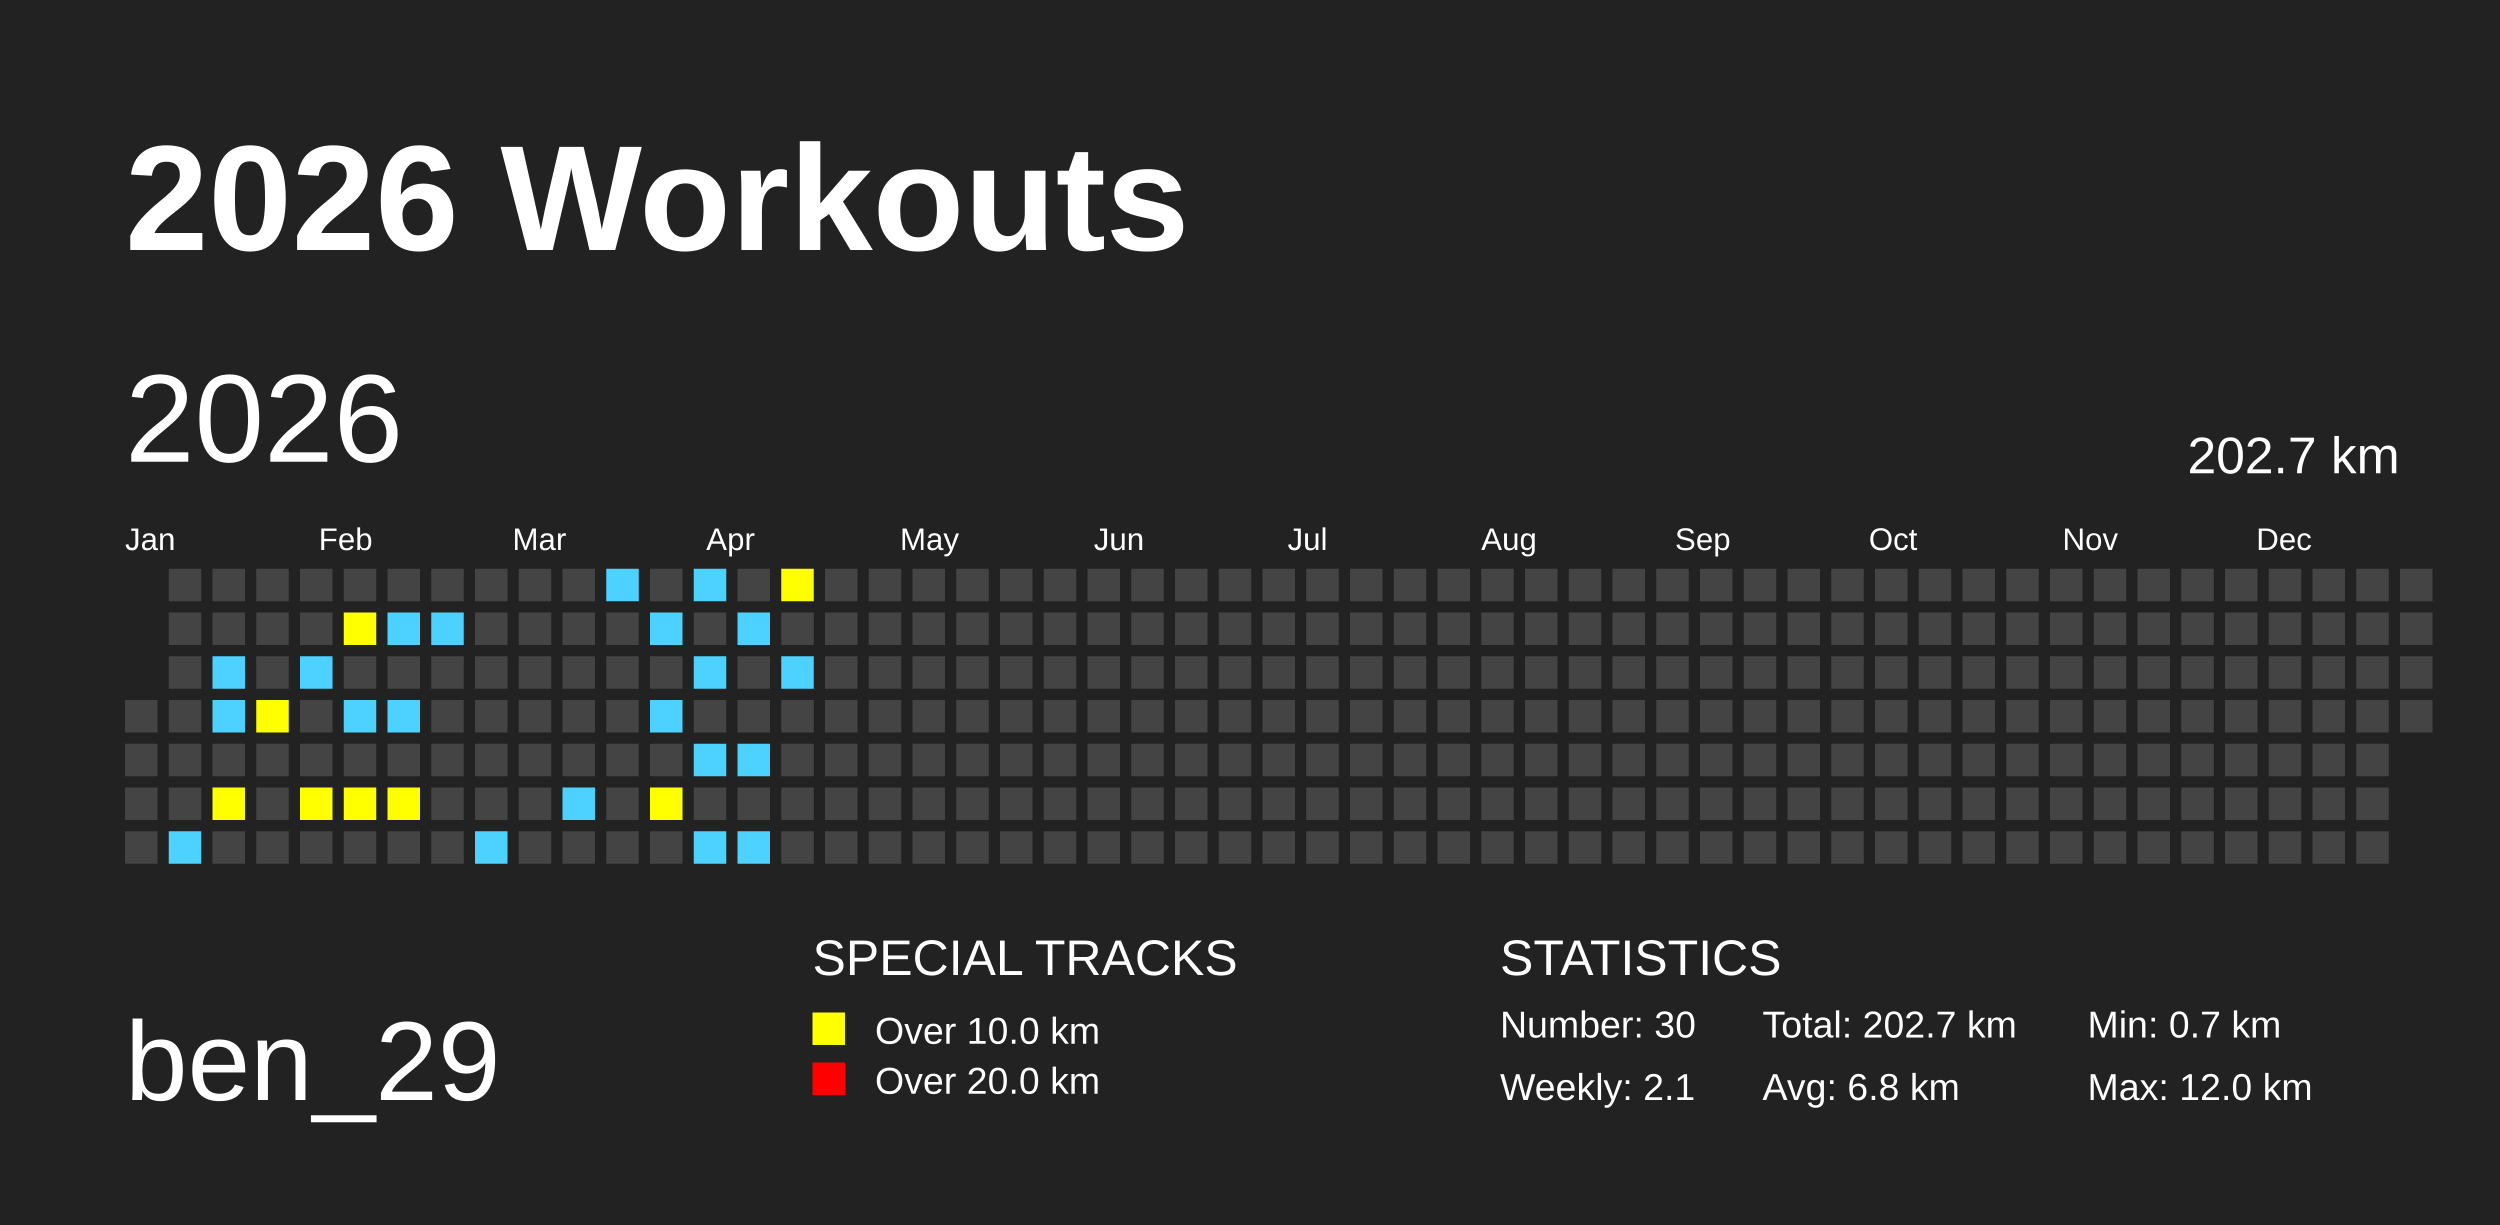
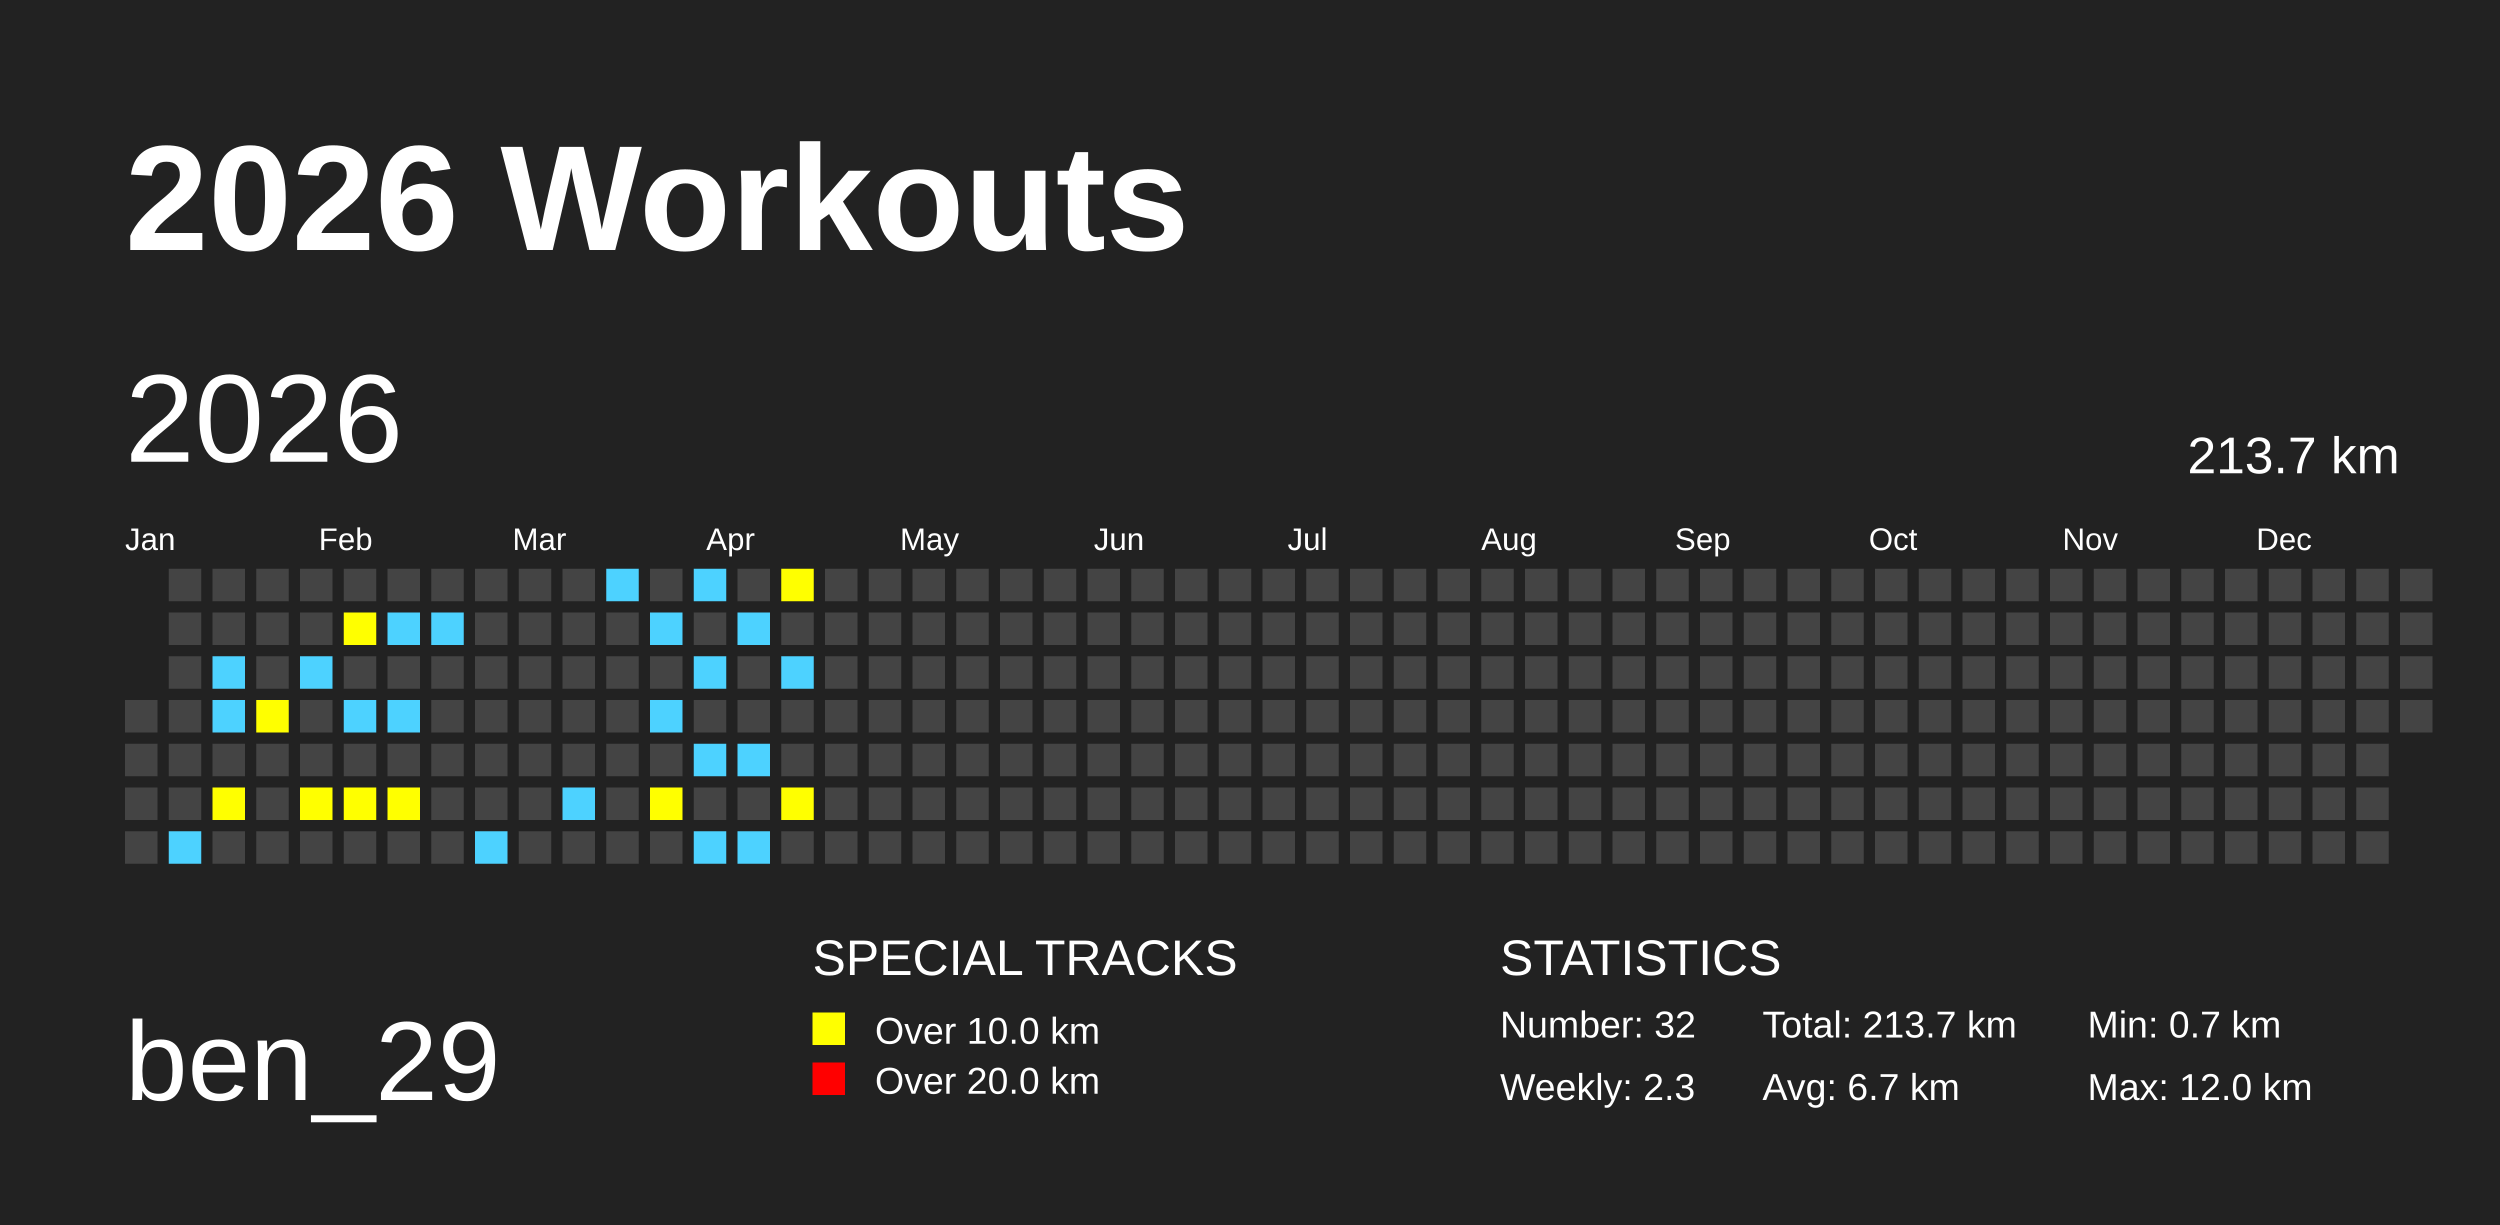
<svg xmlns="http://www.w3.org/2000/svg" baseProfile="full" height="98mm" version="1.1" viewBox="0,0,200,98" width="200mm">
  <defs />
  <rect fill="#222222" height="98" width="200" x="0" y="0" />
  <text fill="#FFFFFF" style="font-size:12px; font-family:Arial; font-weight:bold;" x="10" y="20">2026 Workouts</text>
  <text fill="#FFFFFF" style="font-size:9px; font-family:Arial" x="10" y="88">ben_29</text>
  <text fill="#FFFFFF" style="font-size:4px; font-family:Arial" x="65" y="78">SPECIAL TRACKS</text>
  <rect fill="yellow" height="2.6" width="2.6" x="65" y="81" />
  <text fill="#FFFFFF" style="font-size:3px; font-family:Arial" x="70" y="83.5">Over 10.0 km</text>
  <rect fill="red" height="2.6" width="2.6" x="65" y="85" />
  <text fill="#FFFFFF" style="font-size:3px; font-family:Arial" x="70" y="87.5">Over 20.0 km</text>
  <text fill="#FFFFFF" style="font-size:4px; font-family:Arial" x="120" y="78">STATISTICS</text>
-   <text fill="#FFFFFF" style="font-size:3px; font-family:Arial" x="120" y="83">Number: 30</text>
-   <text fill="#FFFFFF" style="font-size:3px; font-family:Arial" x="120" y="88">Weekly: 2.1</text>
-   <text fill="#FFFFFF" style="font-size:3px; font-family:Arial" x="141" y="83">Total: 202.7 km</text>
-   <text fill="#FFFFFF" style="font-size:3px; font-family:Arial" x="141" y="88">Avg: 6.8 km</text>
+   <text fill="#FFFFFF" style="font-size:3px; font-family:Arial" x="120" y="83">Number: 32</text>
+   <text fill="#FFFFFF" style="font-size:3px; font-family:Arial" x="120" y="88">Weekly: 2.3</text>
+   <text fill="#FFFFFF" style="font-size:3px; font-family:Arial" x="141" y="83">Total: 213.7 km</text>
+   <text fill="#FFFFFF" style="font-size:3px; font-family:Arial" x="141" y="88">Avg: 6.7 km</text>
  <text fill="#FFFFFF" style="font-size:3px; font-family:Arial" x="167" y="83">Min: 0.7 km</text>
  <text fill="#FFFFFF" style="font-size:3px; font-family:Arial" x="167" y="88">Max: 12.0 km</text>
  <text dominant-baseline="hanging" fill="#FFFFFF" style="font-size:10.0px; font-family:Arial;" x="10" y="30">2026</text>
-   <text dominant-baseline="hanging" fill="#FFFFFF" style="font-size:4.125px; font-family:Arial;" x="175" y="35">202.7 km</text>
+   <text dominant-baseline="hanging" fill="#FFFFFF" style="font-size:4.125px; font-family:Arial;" x="175" y="35">213.7 km</text>
  <text fill="#FFFFFF" style="font-size:2.5px; font-family:Arial" x="10.0" y="44">Jan</text>
  <text fill="#FFFFFF" style="font-size:2.5px; font-family:Arial" x="25.5" y="44">Feb</text>
  <text fill="#FFFFFF" style="font-size:2.5px; font-family:Arial" x="41.0" y="44">Mar</text>
  <text fill="#FFFFFF" style="font-size:2.5px; font-family:Arial" x="56.5" y="44">Apr</text>
  <text fill="#FFFFFF" style="font-size:2.5px; font-family:Arial" x="72.0" y="44">May</text>
  <text fill="#FFFFFF" style="font-size:2.5px; font-family:Arial" x="87.5" y="44">Jun</text>
  <text fill="#FFFFFF" style="font-size:2.5px; font-family:Arial" x="103.0" y="44">Jul</text>
  <text fill="#FFFFFF" style="font-size:2.5px; font-family:Arial" x="118.5" y="44">Aug</text>
  <text fill="#FFFFFF" style="font-size:2.5px; font-family:Arial" x="134.0" y="44">Sep</text>
  <text fill="#FFFFFF" style="font-size:2.5px; font-family:Arial" x="149.5" y="44">Oct</text>
  <text fill="#FFFFFF" style="font-size:2.5px; font-family:Arial" x="165.0" y="44">Nov</text>
  <text fill="#FFFFFF" style="font-size:2.5px; font-family:Arial" x="180.5" y="44">Dec</text>
  <rect fill="#444444" height="2.6" width="2.6" x="10.0" y="56.0" />
  <rect fill="#444444" height="2.6" width="2.6" x="10.0" y="59.5" />
  <rect fill="#444444" height="2.6" width="2.6" x="10.0" y="63.0" />
  <rect fill="#444444" height="2.6" width="2.6" x="10.0" y="66.5" />
  <rect fill="#444444" height="2.6" width="2.6" x="13.5" y="45.5" />
  <rect fill="#444444" height="2.6" width="2.6" x="13.5" y="49.0" />
  <rect fill="#444444" height="2.6" width="2.6" x="13.5" y="52.5" />
  <rect fill="#444444" height="2.6" width="2.6" x="13.5" y="56.0" />
  <rect fill="#444444" height="2.6" width="2.6" x="13.5" y="59.5" />
  <rect fill="#444444" height="2.6" width="2.6" x="13.5" y="63.0" />
  <rect fill="#4DD2FF" height="2.6" width="2.6" x="13.5" y="66.5" />
  <rect fill="#444444" height="2.6" width="2.6" x="17.0" y="45.5" />
  <rect fill="#444444" height="2.6" width="2.6" x="17.0" y="49.0" />
  <rect fill="#4DD2FF" height="2.6" width="2.6" x="17.0" y="52.5" />
  <rect fill="#4DD2FF" height="2.6" width="2.6" x="17.0" y="56.0" />
  <rect fill="#444444" height="2.6" width="2.6" x="17.0" y="59.5" />
  <rect fill="yellow" height="2.6" width="2.6" x="17.0" y="63.0" />
  <rect fill="#444444" height="2.6" width="2.6" x="17.0" y="66.5" />
  <rect fill="#444444" height="2.6" width="2.6" x="20.5" y="45.5" />
  <rect fill="#444444" height="2.6" width="2.6" x="20.5" y="49.0" />
  <rect fill="#444444" height="2.6" width="2.6" x="20.5" y="52.5" />
  <rect fill="yellow" height="2.6" width="2.6" x="20.5" y="56.0" />
  <rect fill="#444444" height="2.6" width="2.6" x="20.5" y="59.5" />
  <rect fill="#444444" height="2.6" width="2.6" x="20.5" y="63.0" />
  <rect fill="#444444" height="2.6" width="2.6" x="20.5" y="66.5" />
  <rect fill="#444444" height="2.6" width="2.6" x="24.0" y="45.5" />
  <rect fill="#444444" height="2.6" width="2.6" x="24.0" y="49.0" />
  <rect fill="#4DD2FF" height="2.6" width="2.6" x="24.0" y="52.5" />
  <rect fill="#444444" height="2.6" width="2.6" x="24.0" y="56.0" />
  <rect fill="#444444" height="2.6" width="2.6" x="24.0" y="59.5" />
  <rect fill="yellow" height="2.6" width="2.6" x="24.0" y="63.0" />
  <rect fill="#444444" height="2.6" width="2.6" x="24.0" y="66.5" />
  <rect fill="#444444" height="2.6" width="2.6" x="27.5" y="45.5" />
  <rect fill="yellow" height="2.6" width="2.6" x="27.5" y="49.0" />
  <rect fill="#444444" height="2.6" width="2.6" x="27.5" y="52.5" />
  <rect fill="#4DD2FF" height="2.6" width="2.6" x="27.5" y="56.0" />
  <rect fill="#444444" height="2.6" width="2.6" x="27.5" y="59.5" />
  <rect fill="yellow" height="2.6" width="2.6" x="27.5" y="63.0" />
  <rect fill="#444444" height="2.6" width="2.6" x="27.5" y="66.5" />
  <rect fill="#444444" height="2.6" width="2.6" x="31.0" y="45.5" />
  <rect fill="#4DD2FF" height="2.6" width="2.6" x="31.0" y="49.0" />
  <rect fill="#444444" height="2.6" width="2.6" x="31.0" y="52.5" />
  <rect fill="#4DD2FF" height="2.6" width="2.6" x="31.0" y="56.0" />
  <rect fill="#444444" height="2.6" width="2.6" x="31.0" y="59.5" />
  <rect fill="yellow" height="2.6" width="2.6" x="31.0" y="63.0" />
  <rect fill="#444444" height="2.6" width="2.6" x="31.0" y="66.5" />
  <rect fill="#444444" height="2.6" width="2.6" x="34.5" y="45.5" />
  <rect fill="#4DD2FF" height="2.6" width="2.6" x="34.5" y="49.0" />
  <rect fill="#444444" height="2.6" width="2.6" x="34.5" y="52.5" />
  <rect fill="#444444" height="2.6" width="2.6" x="34.5" y="56.0" />
  <rect fill="#444444" height="2.6" width="2.6" x="34.5" y="59.5" />
  <rect fill="#444444" height="2.6" width="2.6" x="34.5" y="63.0" />
  <rect fill="#444444" height="2.6" width="2.6" x="34.5" y="66.5" />
  <rect fill="#444444" height="2.6" width="2.6" x="38.0" y="45.5" />
  <rect fill="#444444" height="2.6" width="2.6" x="38.0" y="49.0" />
  <rect fill="#444444" height="2.6" width="2.6" x="38.0" y="52.5" />
  <rect fill="#444444" height="2.6" width="2.6" x="38.0" y="56.0" />
  <rect fill="#444444" height="2.6" width="2.6" x="38.0" y="59.5" />
  <rect fill="#444444" height="2.6" width="2.6" x="38.0" y="63.0" />
  <rect fill="#4DD2FF" height="2.6" width="2.6" x="38.0" y="66.5" />
  <rect fill="#444444" height="2.6" width="2.6" x="41.5" y="45.5" />
  <rect fill="#444444" height="2.6" width="2.6" x="41.5" y="49.0" />
  <rect fill="#444444" height="2.6" width="2.6" x="41.5" y="52.5" />
  <rect fill="#444444" height="2.6" width="2.6" x="41.5" y="56.0" />
  <rect fill="#444444" height="2.6" width="2.6" x="41.5" y="59.5" />
  <rect fill="#444444" height="2.6" width="2.6" x="41.5" y="63.0" />
  <rect fill="#444444" height="2.6" width="2.6" x="41.5" y="66.5" />
  <rect fill="#444444" height="2.6" width="2.6" x="45.0" y="45.5" />
  <rect fill="#444444" height="2.6" width="2.6" x="45.0" y="49.0" />
  <rect fill="#444444" height="2.6" width="2.6" x="45.0" y="52.5" />
  <rect fill="#444444" height="2.6" width="2.6" x="45.0" y="56.0" />
  <rect fill="#444444" height="2.6" width="2.6" x="45.0" y="59.5" />
  <rect fill="#4DD2FF" height="2.6" width="2.6" x="45.0" y="63.0" />
  <rect fill="#444444" height="2.6" width="2.6" x="45.0" y="66.5" />
  <rect fill="#4DD2FF" height="2.6" width="2.6" x="48.5" y="45.5" />
  <rect fill="#444444" height="2.6" width="2.6" x="48.5" y="49.0" />
  <rect fill="#444444" height="2.6" width="2.6" x="48.5" y="52.5" />
  <rect fill="#444444" height="2.6" width="2.6" x="48.5" y="56.0" />
  <rect fill="#444444" height="2.6" width="2.6" x="48.5" y="59.5" />
  <rect fill="#444444" height="2.6" width="2.6" x="48.5" y="63.0" />
  <rect fill="#444444" height="2.6" width="2.6" x="48.5" y="66.5" />
  <rect fill="#444444" height="2.6" width="2.6" x="52.0" y="45.5" />
  <rect fill="#4DD2FF" height="2.6" width="2.6" x="52.0" y="49.0" />
  <rect fill="#444444" height="2.6" width="2.6" x="52.0" y="52.5" />
  <rect fill="#4DD2FF" height="2.6" width="2.6" x="52.0" y="56.0" />
  <rect fill="#444444" height="2.6" width="2.6" x="52.0" y="59.5" />
  <rect fill="yellow" height="2.6" width="2.6" x="52.0" y="63.0" />
  <rect fill="#444444" height="2.6" width="2.6" x="52.0" y="66.5" />
  <rect fill="#4DD2FF" height="2.6" width="2.6" x="55.5" y="45.5" />
  <rect fill="#444444" height="2.6" width="2.6" x="55.5" y="49.0" />
  <rect fill="#4DD2FF" height="2.6" width="2.6" x="55.5" y="52.5" />
  <rect fill="#444444" height="2.6" width="2.6" x="55.5" y="56.0" />
  <rect fill="#4DD2FF" height="2.6" width="2.6" x="55.5" y="59.5" />
  <rect fill="#444444" height="2.6" width="2.6" x="55.5" y="63.0" />
  <rect fill="#4DD2FF" height="2.6" width="2.6" x="55.5" y="66.5" />
  <rect fill="#444444" height="2.6" width="2.6" x="59.0" y="45.5" />
  <rect fill="#4DD2FF" height="2.6" width="2.6" x="59.0" y="49.0" />
  <rect fill="#444444" height="2.6" width="2.6" x="59.0" y="52.5" />
  <rect fill="#444444" height="2.6" width="2.6" x="59.0" y="56.0" />
  <rect fill="#4DD2FF" height="2.6" width="2.6" x="59.0" y="59.5" />
  <rect fill="#444444" height="2.6" width="2.6" x="59.0" y="63.0" />
  <rect fill="#4DD2FF" height="2.6" width="2.6" x="59.0" y="66.5" />
  <rect fill="yellow" height="2.6" width="2.6" x="62.5" y="45.5" />
  <rect fill="#444444" height="2.6" width="2.6" x="62.5" y="49.0" />
  <rect fill="#4DD2FF" height="2.6" width="2.6" x="62.5" y="52.5" />
  <rect fill="#444444" height="2.6" width="2.6" x="62.5" y="56.0" />
  <rect fill="#444444" height="2.6" width="2.6" x="62.5" y="59.5" />
-   <rect fill="#444444" height="2.6" width="2.6" x="62.5" y="63.0" />
+   <rect fill="yellow" height="2.6" width="2.6" x="62.5" y="63.0" />
  <rect fill="#444444" height="2.6" width="2.6" x="62.5" y="66.5" />
  <rect fill="#444444" height="2.6" width="2.6" x="66.0" y="45.5" />
  <rect fill="#444444" height="2.6" width="2.6" x="66.0" y="49.0" />
  <rect fill="#444444" height="2.6" width="2.6" x="66.0" y="52.5" />
  <rect fill="#444444" height="2.6" width="2.6" x="66.0" y="56.0" />
  <rect fill="#444444" height="2.6" width="2.6" x="66.0" y="59.5" />
  <rect fill="#444444" height="2.6" width="2.6" x="66.0" y="63.0" />
  <rect fill="#444444" height="2.6" width="2.6" x="66.0" y="66.5" />
  <rect fill="#444444" height="2.6" width="2.6" x="69.5" y="45.5" />
  <rect fill="#444444" height="2.6" width="2.6" x="69.5" y="49.0" />
  <rect fill="#444444" height="2.6" width="2.6" x="69.5" y="52.5" />
  <rect fill="#444444" height="2.6" width="2.6" x="69.5" y="56.0" />
  <rect fill="#444444" height="2.6" width="2.6" x="69.5" y="59.5" />
  <rect fill="#444444" height="2.6" width="2.6" x="69.5" y="63.0" />
  <rect fill="#444444" height="2.6" width="2.6" x="69.5" y="66.5" />
  <rect fill="#444444" height="2.6" width="2.6" x="73.0" y="45.5" />
  <rect fill="#444444" height="2.6" width="2.6" x="73.0" y="49.0" />
  <rect fill="#444444" height="2.6" width="2.6" x="73.0" y="52.5" />
  <rect fill="#444444" height="2.6" width="2.6" x="73.0" y="56.0" />
  <rect fill="#444444" height="2.6" width="2.6" x="73.0" y="59.5" />
  <rect fill="#444444" height="2.6" width="2.6" x="73.0" y="63.0" />
  <rect fill="#444444" height="2.6" width="2.6" x="73.0" y="66.5" />
  <rect fill="#444444" height="2.6" width="2.6" x="76.5" y="45.5" />
  <rect fill="#444444" height="2.6" width="2.6" x="76.5" y="49.0" />
  <rect fill="#444444" height="2.6" width="2.6" x="76.5" y="52.5" />
  <rect fill="#444444" height="2.6" width="2.6" x="76.5" y="56.0" />
  <rect fill="#444444" height="2.6" width="2.6" x="76.5" y="59.5" />
  <rect fill="#444444" height="2.6" width="2.6" x="76.5" y="63.0" />
  <rect fill="#444444" height="2.6" width="2.6" x="76.5" y="66.5" />
  <rect fill="#444444" height="2.6" width="2.6" x="80.0" y="45.5" />
  <rect fill="#444444" height="2.6" width="2.6" x="80.0" y="49.0" />
  <rect fill="#444444" height="2.6" width="2.6" x="80.0" y="52.5" />
  <rect fill="#444444" height="2.6" width="2.6" x="80.0" y="56.0" />
  <rect fill="#444444" height="2.6" width="2.6" x="80.0" y="59.5" />
  <rect fill="#444444" height="2.6" width="2.6" x="80.0" y="63.0" />
  <rect fill="#444444" height="2.6" width="2.6" x="80.0" y="66.5" />
  <rect fill="#444444" height="2.6" width="2.6" x="83.5" y="45.5" />
  <rect fill="#444444" height="2.6" width="2.6" x="83.5" y="49.0" />
  <rect fill="#444444" height="2.6" width="2.6" x="83.5" y="52.5" />
  <rect fill="#444444" height="2.6" width="2.6" x="83.5" y="56.0" />
  <rect fill="#444444" height="2.6" width="2.6" x="83.5" y="59.5" />
  <rect fill="#444444" height="2.6" width="2.6" x="83.5" y="63.0" />
  <rect fill="#444444" height="2.6" width="2.6" x="83.5" y="66.5" />
  <rect fill="#444444" height="2.6" width="2.6" x="87.0" y="45.5" />
  <rect fill="#444444" height="2.6" width="2.6" x="87.0" y="49.0" />
  <rect fill="#444444" height="2.6" width="2.6" x="87.0" y="52.5" />
  <rect fill="#444444" height="2.6" width="2.6" x="87.0" y="56.0" />
  <rect fill="#444444" height="2.6" width="2.6" x="87.0" y="59.5" />
  <rect fill="#444444" height="2.6" width="2.6" x="87.0" y="63.0" />
  <rect fill="#444444" height="2.6" width="2.6" x="87.0" y="66.5" />
  <rect fill="#444444" height="2.6" width="2.6" x="90.5" y="45.5" />
  <rect fill="#444444" height="2.6" width="2.6" x="90.5" y="49.0" />
  <rect fill="#444444" height="2.6" width="2.6" x="90.5" y="52.5" />
  <rect fill="#444444" height="2.6" width="2.6" x="90.5" y="56.0" />
  <rect fill="#444444" height="2.6" width="2.6" x="90.5" y="59.5" />
  <rect fill="#444444" height="2.6" width="2.6" x="90.5" y="63.0" />
  <rect fill="#444444" height="2.6" width="2.6" x="90.5" y="66.5" />
  <rect fill="#444444" height="2.6" width="2.6" x="94.0" y="45.5" />
  <rect fill="#444444" height="2.6" width="2.6" x="94.0" y="49.0" />
  <rect fill="#444444" height="2.6" width="2.6" x="94.0" y="52.5" />
  <rect fill="#444444" height="2.6" width="2.6" x="94.0" y="56.0" />
  <rect fill="#444444" height="2.6" width="2.6" x="94.0" y="59.5" />
  <rect fill="#444444" height="2.6" width="2.6" x="94.0" y="63.0" />
  <rect fill="#444444" height="2.6" width="2.6" x="94.0" y="66.5" />
  <rect fill="#444444" height="2.6" width="2.6" x="97.5" y="45.5" />
  <rect fill="#444444" height="2.6" width="2.6" x="97.5" y="49.0" />
  <rect fill="#444444" height="2.6" width="2.6" x="97.5" y="52.5" />
  <rect fill="#444444" height="2.6" width="2.6" x="97.5" y="56.0" />
  <rect fill="#444444" height="2.6" width="2.6" x="97.5" y="59.5" />
  <rect fill="#444444" height="2.6" width="2.6" x="97.5" y="63.0" />
  <rect fill="#444444" height="2.6" width="2.6" x="97.5" y="66.5" />
  <rect fill="#444444" height="2.6" width="2.6" x="101.0" y="45.5" />
  <rect fill="#444444" height="2.6" width="2.6" x="101.0" y="49.0" />
  <rect fill="#444444" height="2.6" width="2.6" x="101.0" y="52.5" />
  <rect fill="#444444" height="2.6" width="2.6" x="101.0" y="56.0" />
  <rect fill="#444444" height="2.6" width="2.6" x="101.0" y="59.5" />
  <rect fill="#444444" height="2.6" width="2.6" x="101.0" y="63.0" />
  <rect fill="#444444" height="2.6" width="2.6" x="101.0" y="66.5" />
  <rect fill="#444444" height="2.6" width="2.6" x="104.5" y="45.5" />
  <rect fill="#444444" height="2.6" width="2.6" x="104.5" y="49.0" />
  <rect fill="#444444" height="2.6" width="2.6" x="104.5" y="52.5" />
  <rect fill="#444444" height="2.6" width="2.6" x="104.5" y="56.0" />
  <rect fill="#444444" height="2.6" width="2.6" x="104.5" y="59.5" />
  <rect fill="#444444" height="2.6" width="2.6" x="104.5" y="63.0" />
  <rect fill="#444444" height="2.6" width="2.6" x="104.5" y="66.5" />
  <rect fill="#444444" height="2.6" width="2.6" x="108.0" y="45.5" />
  <rect fill="#444444" height="2.6" width="2.6" x="108.0" y="49.0" />
  <rect fill="#444444" height="2.6" width="2.6" x="108.0" y="52.5" />
  <rect fill="#444444" height="2.6" width="2.6" x="108.0" y="56.0" />
  <rect fill="#444444" height="2.6" width="2.6" x="108.0" y="59.5" />
  <rect fill="#444444" height="2.6" width="2.6" x="108.0" y="63.0" />
  <rect fill="#444444" height="2.6" width="2.6" x="108.0" y="66.5" />
  <rect fill="#444444" height="2.6" width="2.6" x="111.5" y="45.5" />
  <rect fill="#444444" height="2.6" width="2.6" x="111.5" y="49.0" />
  <rect fill="#444444" height="2.6" width="2.6" x="111.5" y="52.5" />
  <rect fill="#444444" height="2.6" width="2.6" x="111.5" y="56.0" />
  <rect fill="#444444" height="2.6" width="2.6" x="111.5" y="59.5" />
  <rect fill="#444444" height="2.6" width="2.6" x="111.5" y="63.0" />
  <rect fill="#444444" height="2.6" width="2.6" x="111.5" y="66.5" />
  <rect fill="#444444" height="2.6" width="2.6" x="115.0" y="45.5" />
  <rect fill="#444444" height="2.6" width="2.6" x="115.0" y="49.0" />
  <rect fill="#444444" height="2.6" width="2.6" x="115.0" y="52.5" />
  <rect fill="#444444" height="2.6" width="2.6" x="115.0" y="56.0" />
  <rect fill="#444444" height="2.6" width="2.6" x="115.0" y="59.5" />
  <rect fill="#444444" height="2.6" width="2.6" x="115.0" y="63.0" />
  <rect fill="#444444" height="2.6" width="2.6" x="115.0" y="66.5" />
  <rect fill="#444444" height="2.6" width="2.6" x="118.5" y="45.5" />
  <rect fill="#444444" height="2.6" width="2.6" x="118.5" y="49.0" />
  <rect fill="#444444" height="2.6" width="2.6" x="118.5" y="52.5" />
  <rect fill="#444444" height="2.6" width="2.6" x="118.5" y="56.0" />
  <rect fill="#444444" height="2.6" width="2.6" x="118.5" y="59.5" />
  <rect fill="#444444" height="2.6" width="2.6" x="118.5" y="63.0" />
  <rect fill="#444444" height="2.6" width="2.6" x="118.5" y="66.5" />
  <rect fill="#444444" height="2.6" width="2.6" x="122.0" y="45.5" />
  <rect fill="#444444" height="2.6" width="2.6" x="122.0" y="49.0" />
  <rect fill="#444444" height="2.6" width="2.6" x="122.0" y="52.5" />
  <rect fill="#444444" height="2.6" width="2.6" x="122.0" y="56.0" />
  <rect fill="#444444" height="2.6" width="2.6" x="122.0" y="59.5" />
  <rect fill="#444444" height="2.6" width="2.6" x="122.0" y="63.0" />
  <rect fill="#444444" height="2.6" width="2.6" x="122.0" y="66.5" />
  <rect fill="#444444" height="2.6" width="2.6" x="125.5" y="45.5" />
  <rect fill="#444444" height="2.6" width="2.6" x="125.5" y="49.0" />
  <rect fill="#444444" height="2.6" width="2.6" x="125.5" y="52.5" />
  <rect fill="#444444" height="2.6" width="2.6" x="125.5" y="56.0" />
  <rect fill="#444444" height="2.6" width="2.6" x="125.5" y="59.5" />
  <rect fill="#444444" height="2.6" width="2.6" x="125.5" y="63.0" />
  <rect fill="#444444" height="2.6" width="2.6" x="125.5" y="66.5" />
  <rect fill="#444444" height="2.6" width="2.6" x="129.0" y="45.5" />
  <rect fill="#444444" height="2.6" width="2.6" x="129.0" y="49.0" />
  <rect fill="#444444" height="2.6" width="2.6" x="129.0" y="52.5" />
  <rect fill="#444444" height="2.6" width="2.6" x="129.0" y="56.0" />
  <rect fill="#444444" height="2.6" width="2.6" x="129.0" y="59.5" />
  <rect fill="#444444" height="2.6" width="2.6" x="129.0" y="63.0" />
  <rect fill="#444444" height="2.6" width="2.6" x="129.0" y="66.5" />
  <rect fill="#444444" height="2.6" width="2.6" x="132.5" y="45.5" />
  <rect fill="#444444" height="2.6" width="2.6" x="132.5" y="49.0" />
  <rect fill="#444444" height="2.6" width="2.6" x="132.5" y="52.5" />
  <rect fill="#444444" height="2.6" width="2.6" x="132.5" y="56.0" />
  <rect fill="#444444" height="2.6" width="2.6" x="132.5" y="59.5" />
  <rect fill="#444444" height="2.6" width="2.6" x="132.5" y="63.0" />
  <rect fill="#444444" height="2.6" width="2.6" x="132.5" y="66.5" />
  <rect fill="#444444" height="2.6" width="2.6" x="136.0" y="45.5" />
  <rect fill="#444444" height="2.6" width="2.6" x="136.0" y="49.0" />
  <rect fill="#444444" height="2.6" width="2.6" x="136.0" y="52.5" />
  <rect fill="#444444" height="2.6" width="2.6" x="136.0" y="56.0" />
  <rect fill="#444444" height="2.6" width="2.6" x="136.0" y="59.5" />
  <rect fill="#444444" height="2.6" width="2.6" x="136.0" y="63.0" />
  <rect fill="#444444" height="2.6" width="2.6" x="136.0" y="66.5" />
  <rect fill="#444444" height="2.6" width="2.6" x="139.5" y="45.5" />
  <rect fill="#444444" height="2.6" width="2.6" x="139.5" y="49.0" />
  <rect fill="#444444" height="2.6" width="2.6" x="139.5" y="52.5" />
  <rect fill="#444444" height="2.6" width="2.6" x="139.5" y="56.0" />
  <rect fill="#444444" height="2.6" width="2.6" x="139.5" y="59.5" />
  <rect fill="#444444" height="2.6" width="2.6" x="139.5" y="63.0" />
  <rect fill="#444444" height="2.6" width="2.6" x="139.5" y="66.5" />
  <rect fill="#444444" height="2.6" width="2.6" x="143.0" y="45.5" />
  <rect fill="#444444" height="2.6" width="2.6" x="143.0" y="49.0" />
  <rect fill="#444444" height="2.6" width="2.6" x="143.0" y="52.5" />
  <rect fill="#444444" height="2.6" width="2.6" x="143.0" y="56.0" />
  <rect fill="#444444" height="2.6" width="2.6" x="143.0" y="59.5" />
  <rect fill="#444444" height="2.6" width="2.6" x="143.0" y="63.0" />
  <rect fill="#444444" height="2.6" width="2.6" x="143.0" y="66.5" />
  <rect fill="#444444" height="2.6" width="2.6" x="146.5" y="45.5" />
  <rect fill="#444444" height="2.6" width="2.6" x="146.5" y="49.0" />
  <rect fill="#444444" height="2.6" width="2.6" x="146.5" y="52.5" />
  <rect fill="#444444" height="2.6" width="2.6" x="146.5" y="56.0" />
  <rect fill="#444444" height="2.6" width="2.6" x="146.5" y="59.5" />
  <rect fill="#444444" height="2.6" width="2.6" x="146.5" y="63.0" />
  <rect fill="#444444" height="2.6" width="2.6" x="146.5" y="66.5" />
  <rect fill="#444444" height="2.6" width="2.6" x="150.0" y="45.5" />
  <rect fill="#444444" height="2.6" width="2.6" x="150.0" y="49.0" />
  <rect fill="#444444" height="2.6" width="2.6" x="150.0" y="52.5" />
  <rect fill="#444444" height="2.6" width="2.6" x="150.0" y="56.0" />
  <rect fill="#444444" height="2.6" width="2.6" x="150.0" y="59.5" />
  <rect fill="#444444" height="2.6" width="2.6" x="150.0" y="63.0" />
  <rect fill="#444444" height="2.6" width="2.6" x="150.0" y="66.5" />
  <rect fill="#444444" height="2.6" width="2.6" x="153.5" y="45.5" />
  <rect fill="#444444" height="2.6" width="2.6" x="153.5" y="49.0" />
  <rect fill="#444444" height="2.6" width="2.6" x="153.5" y="52.5" />
  <rect fill="#444444" height="2.6" width="2.6" x="153.5" y="56.0" />
  <rect fill="#444444" height="2.6" width="2.6" x="153.5" y="59.5" />
  <rect fill="#444444" height="2.6" width="2.6" x="153.5" y="63.0" />
  <rect fill="#444444" height="2.6" width="2.6" x="153.5" y="66.5" />
  <rect fill="#444444" height="2.6" width="2.6" x="157.0" y="45.5" />
  <rect fill="#444444" height="2.6" width="2.6" x="157.0" y="49.0" />
  <rect fill="#444444" height="2.6" width="2.6" x="157.0" y="52.5" />
  <rect fill="#444444" height="2.6" width="2.6" x="157.0" y="56.0" />
  <rect fill="#444444" height="2.6" width="2.6" x="157.0" y="59.5" />
  <rect fill="#444444" height="2.6" width="2.6" x="157.0" y="63.0" />
  <rect fill="#444444" height="2.6" width="2.6" x="157.0" y="66.5" />
  <rect fill="#444444" height="2.6" width="2.6" x="160.5" y="45.5" />
  <rect fill="#444444" height="2.6" width="2.6" x="160.5" y="49.0" />
  <rect fill="#444444" height="2.6" width="2.6" x="160.5" y="52.5" />
  <rect fill="#444444" height="2.6" width="2.6" x="160.5" y="56.0" />
  <rect fill="#444444" height="2.6" width="2.6" x="160.5" y="59.5" />
  <rect fill="#444444" height="2.6" width="2.6" x="160.5" y="63.0" />
  <rect fill="#444444" height="2.6" width="2.6" x="160.5" y="66.5" />
  <rect fill="#444444" height="2.6" width="2.6" x="164.0" y="45.5" />
  <rect fill="#444444" height="2.6" width="2.6" x="164.0" y="49.0" />
  <rect fill="#444444" height="2.6" width="2.6" x="164.0" y="52.5" />
  <rect fill="#444444" height="2.6" width="2.6" x="164.0" y="56.0" />
  <rect fill="#444444" height="2.6" width="2.6" x="164.0" y="59.5" />
  <rect fill="#444444" height="2.6" width="2.6" x="164.0" y="63.0" />
  <rect fill="#444444" height="2.6" width="2.6" x="164.0" y="66.5" />
  <rect fill="#444444" height="2.6" width="2.6" x="167.5" y="45.5" />
  <rect fill="#444444" height="2.6" width="2.6" x="167.5" y="49.0" />
  <rect fill="#444444" height="2.6" width="2.6" x="167.5" y="52.5" />
  <rect fill="#444444" height="2.6" width="2.6" x="167.5" y="56.0" />
  <rect fill="#444444" height="2.6" width="2.6" x="167.5" y="59.5" />
  <rect fill="#444444" height="2.6" width="2.6" x="167.5" y="63.0" />
  <rect fill="#444444" height="2.6" width="2.6" x="167.5" y="66.5" />
  <rect fill="#444444" height="2.6" width="2.6" x="171.0" y="45.5" />
  <rect fill="#444444" height="2.6" width="2.6" x="171.0" y="49.0" />
  <rect fill="#444444" height="2.6" width="2.6" x="171.0" y="52.5" />
  <rect fill="#444444" height="2.6" width="2.6" x="171.0" y="56.0" />
  <rect fill="#444444" height="2.6" width="2.6" x="171.0" y="59.5" />
  <rect fill="#444444" height="2.6" width="2.6" x="171.0" y="63.0" />
  <rect fill="#444444" height="2.6" width="2.6" x="171.0" y="66.5" />
  <rect fill="#444444" height="2.6" width="2.6" x="174.5" y="45.5" />
  <rect fill="#444444" height="2.6" width="2.6" x="174.5" y="49.0" />
  <rect fill="#444444" height="2.6" width="2.6" x="174.5" y="52.5" />
  <rect fill="#444444" height="2.6" width="2.6" x="174.5" y="56.0" />
  <rect fill="#444444" height="2.6" width="2.6" x="174.5" y="59.5" />
  <rect fill="#444444" height="2.6" width="2.6" x="174.5" y="63.0" />
  <rect fill="#444444" height="2.6" width="2.6" x="174.5" y="66.5" />
  <rect fill="#444444" height="2.6" width="2.6" x="178.0" y="45.5" />
  <rect fill="#444444" height="2.6" width="2.6" x="178.0" y="49.0" />
  <rect fill="#444444" height="2.6" width="2.6" x="178.0" y="52.5" />
  <rect fill="#444444" height="2.6" width="2.6" x="178.0" y="56.0" />
  <rect fill="#444444" height="2.6" width="2.6" x="178.0" y="59.5" />
  <rect fill="#444444" height="2.6" width="2.6" x="178.0" y="63.0" />
  <rect fill="#444444" height="2.6" width="2.6" x="178.0" y="66.5" />
  <rect fill="#444444" height="2.6" width="2.6" x="181.5" y="45.5" />
  <rect fill="#444444" height="2.6" width="2.6" x="181.5" y="49.0" />
  <rect fill="#444444" height="2.6" width="2.6" x="181.5" y="52.5" />
  <rect fill="#444444" height="2.6" width="2.6" x="181.5" y="56.0" />
  <rect fill="#444444" height="2.6" width="2.6" x="181.5" y="59.5" />
  <rect fill="#444444" height="2.6" width="2.6" x="181.5" y="63.0" />
  <rect fill="#444444" height="2.6" width="2.6" x="181.5" y="66.5" />
  <rect fill="#444444" height="2.6" width="2.6" x="185.0" y="45.5" />
  <rect fill="#444444" height="2.6" width="2.6" x="185.0" y="49.0" />
  <rect fill="#444444" height="2.6" width="2.6" x="185.0" y="52.5" />
  <rect fill="#444444" height="2.6" width="2.6" x="185.0" y="56.0" />
  <rect fill="#444444" height="2.6" width="2.6" x="185.0" y="59.5" />
  <rect fill="#444444" height="2.6" width="2.6" x="185.0" y="63.0" />
  <rect fill="#444444" height="2.6" width="2.6" x="185.0" y="66.5" />
  <rect fill="#444444" height="2.6" width="2.6" x="188.5" y="45.5" />
  <rect fill="#444444" height="2.6" width="2.6" x="188.5" y="49.0" />
  <rect fill="#444444" height="2.6" width="2.6" x="188.5" y="52.5" />
  <rect fill="#444444" height="2.6" width="2.6" x="188.5" y="56.0" />
  <rect fill="#444444" height="2.6" width="2.6" x="188.5" y="59.5" />
  <rect fill="#444444" height="2.6" width="2.6" x="188.5" y="63.0" />
  <rect fill="#444444" height="2.6" width="2.6" x="188.5" y="66.5" />
  <rect fill="#444444" height="2.6" width="2.6" x="192.0" y="45.5" />
  <rect fill="#444444" height="2.6" width="2.6" x="192.0" y="49.0" />
  <rect fill="#444444" height="2.6" width="2.6" x="192.0" y="52.5" />
  <rect fill="#444444" height="2.6" width="2.6" x="192.0" y="56.0" />
</svg>
